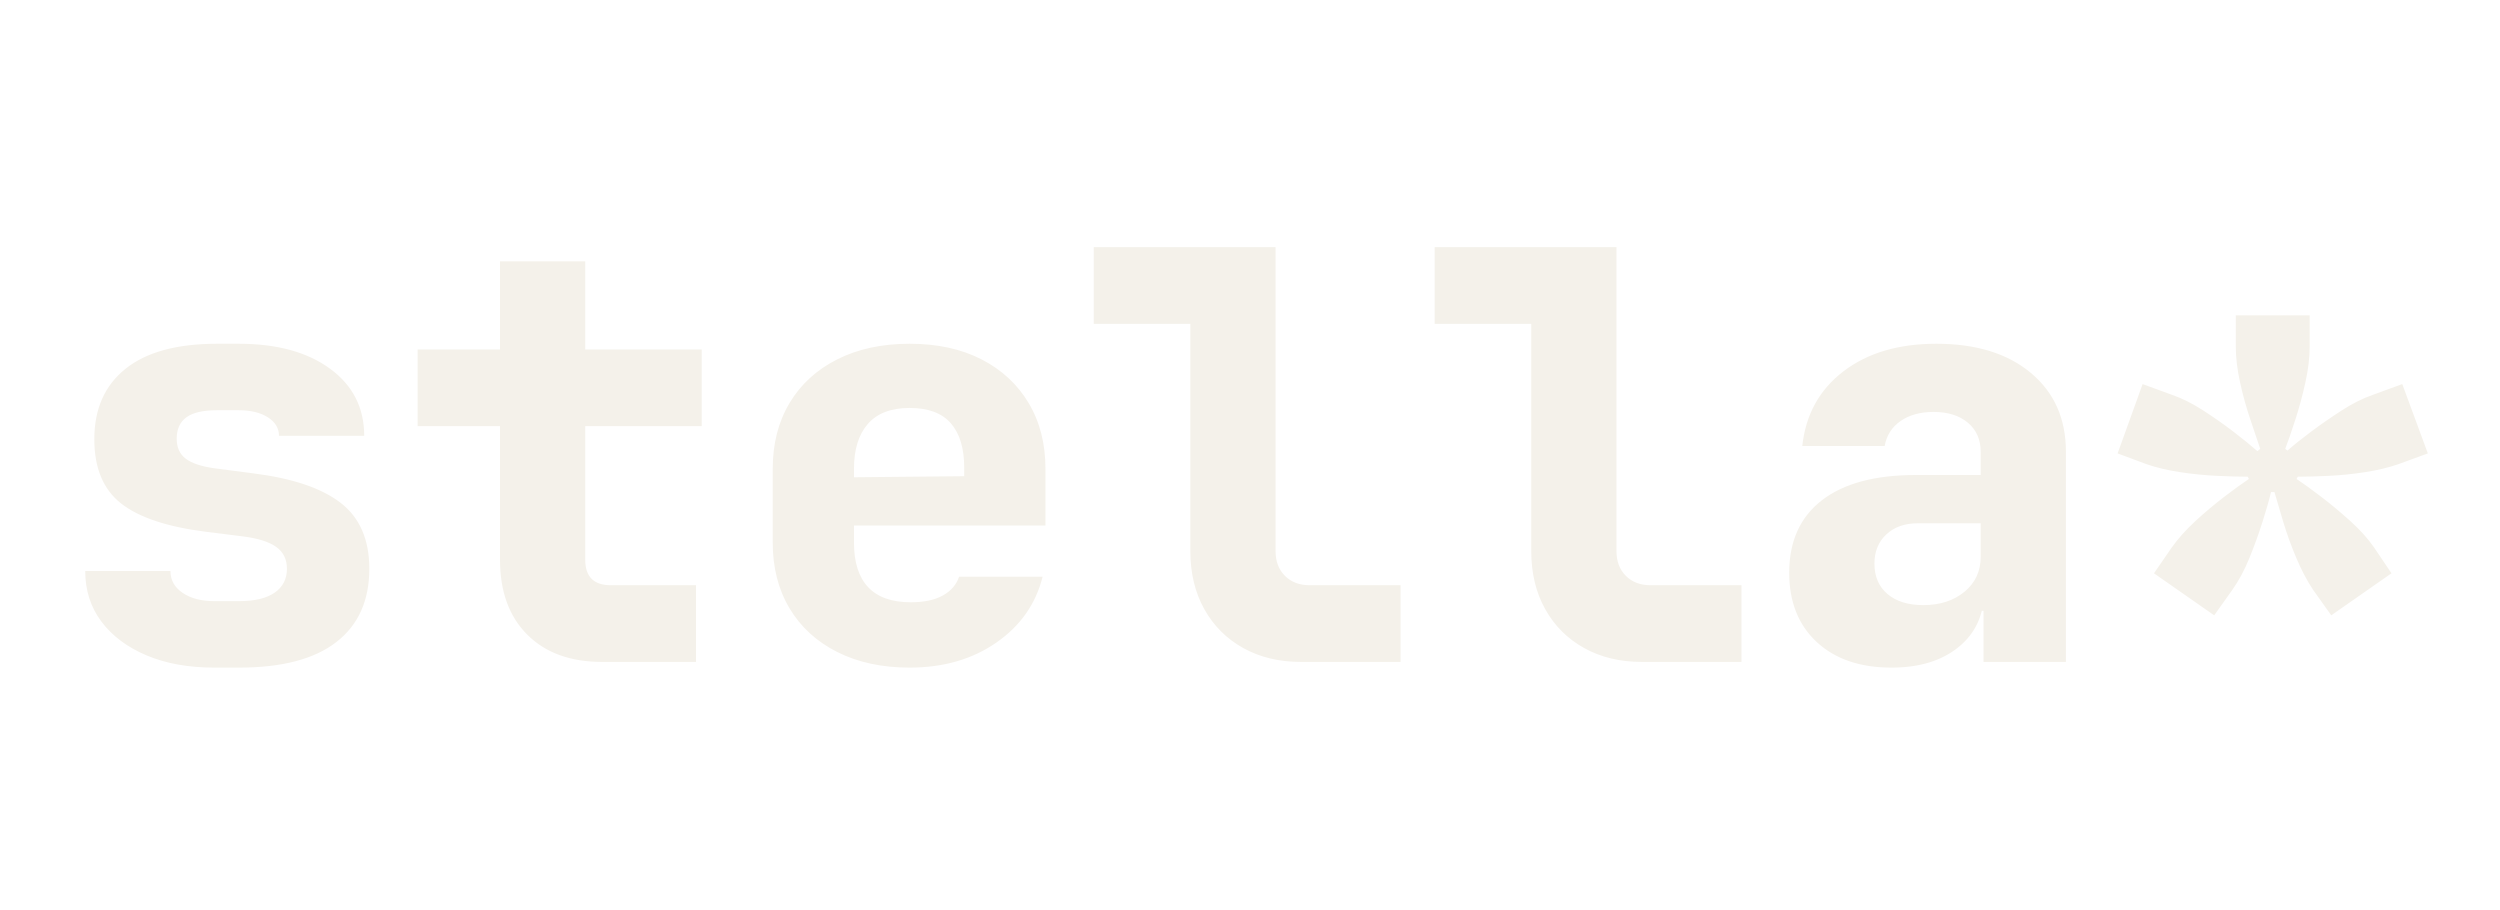
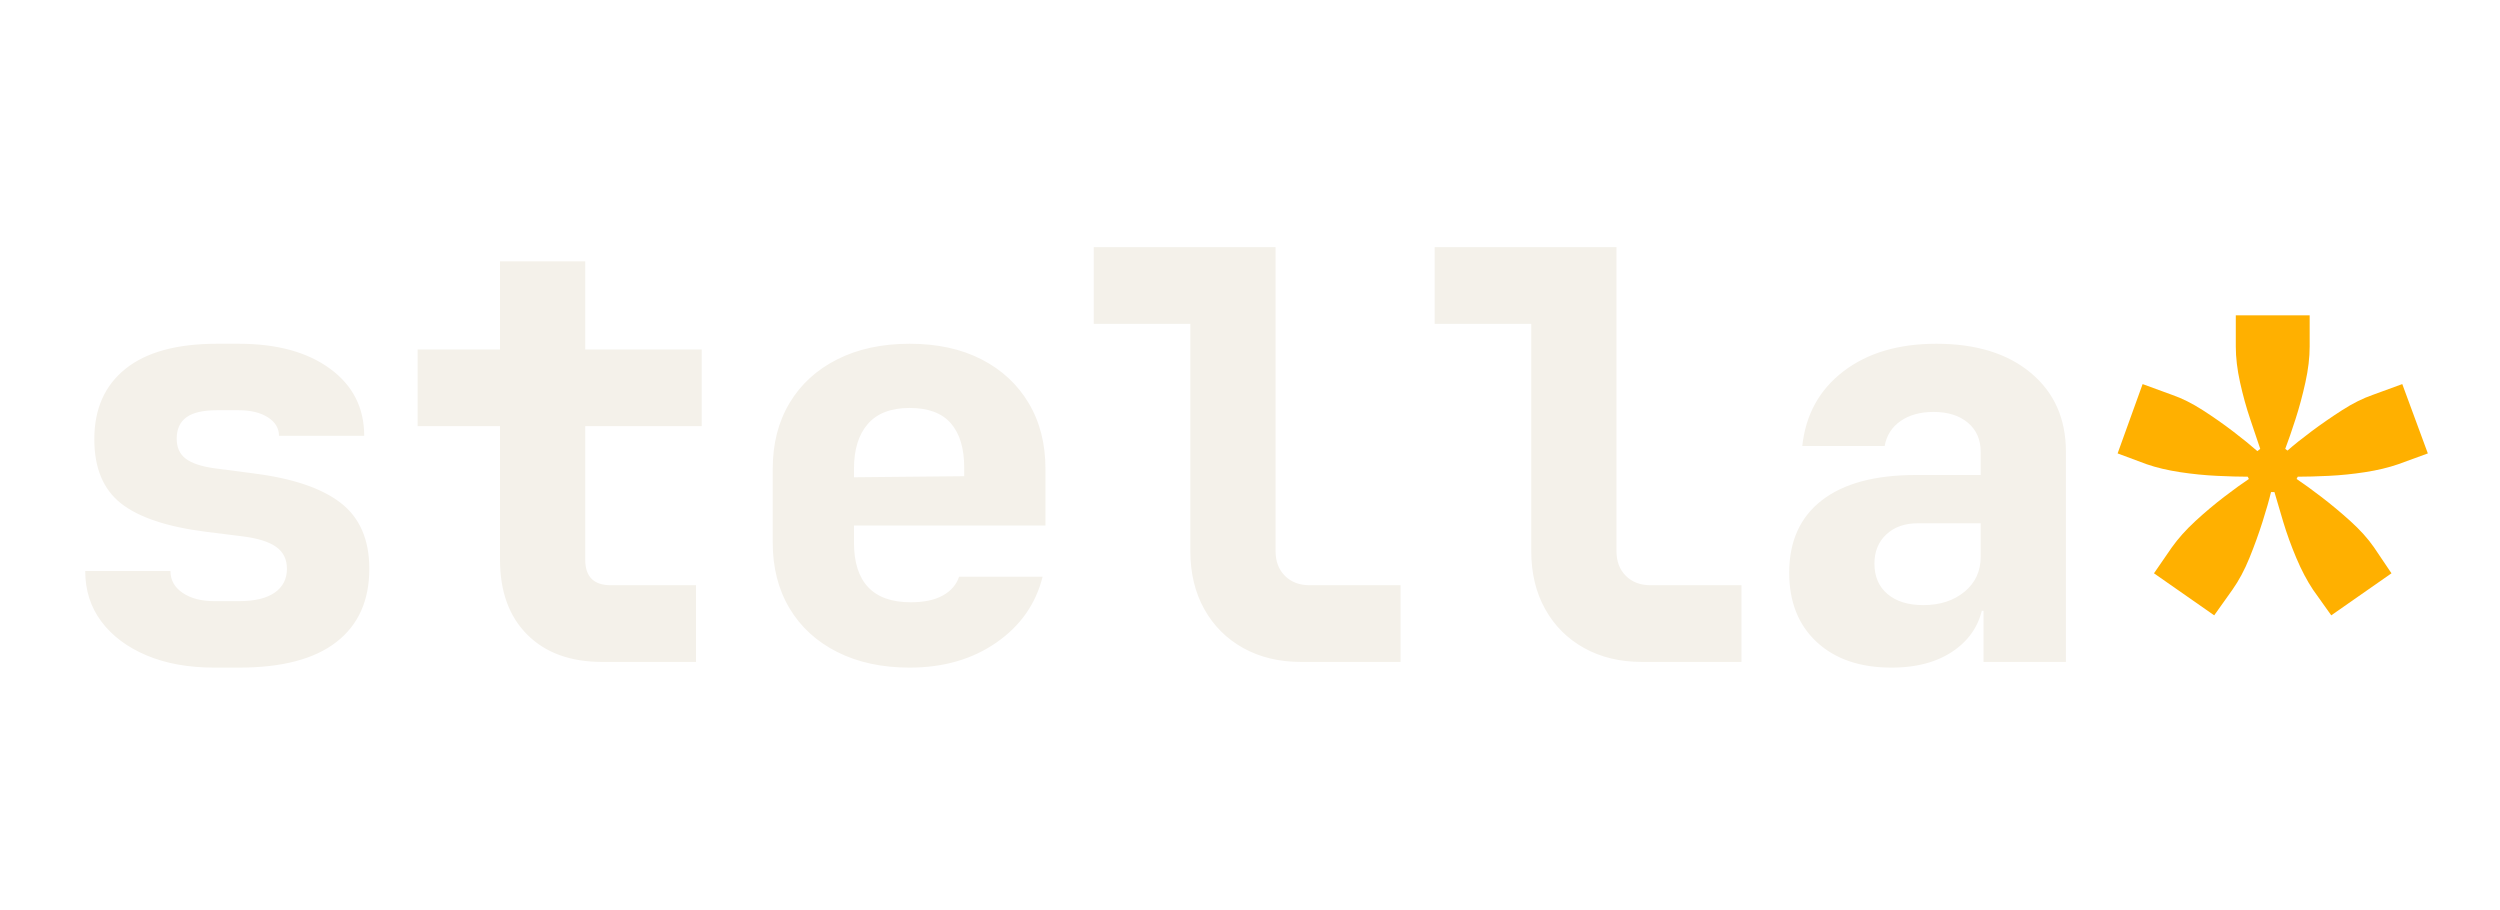
<svg xmlns="http://www.w3.org/2000/svg" width="264" height="96" viewBox="0 0 264 96" fill="none">
-   <path d="M22.62 70.5Q18.54 70.5 15.48 69.21Q12.42 67.92 10.71 65.64Q9.0 63.36 9.0 60.3H18.0Q18.0 61.74 19.29 62.61Q20.58 63.48 22.62 63.48H25.26Q27.72 63.48 29.01 62.58Q30.3 61.68 30.3 60.06Q30.3 58.56 29.16 57.75Q28.02 56.94 25.62 56.64L21.78 56.16Q15.6 55.38 12.78 53.16Q9.96 50.94 9.96 46.38Q9.96 41.58 13.26 38.94Q16.56 36.3 22.92 36.3H25.2Q31.26 36.3 34.86 38.94Q38.46 41.58 38.46 46.02H29.46Q29.46 44.82 28.29 44.07Q27.12 43.32 25.2 43.32H22.92Q20.7 43.32 19.68 44.07Q18.66 44.82 18.66 46.32Q18.66 47.7 19.59 48.42Q20.52 49.14 22.56 49.44L26.7 49.98Q32.94 50.76 35.97 53.1Q39.0 55.44 39.0 60.06Q39.0 65.1 35.52 67.8Q32.04 70.5 25.26 70.5Z M63.6 69.9Q58.56 69.9 55.68 67.02Q52.8 64.14 52.8 59.1V45H44.1V36.9H52.8V27.6H61.8V36.9H74.1V45H61.8V59.1Q61.8 61.8 64.5 61.8H73.5V69.9Z M96.06 70.5Q91.68 70.5 88.41 68.85Q85.14 67.2 83.37 64.23Q81.6 61.26 81.6 57.3V49.5Q81.6 45.54 83.37 42.57Q85.14 39.6 88.41 37.95Q91.68 36.3 96.06 36.3Q100.44 36.3 103.65 37.95Q106.86 39.6 108.63 42.57Q110.4 45.54 110.4 49.5V55.5H90.18V57.3Q90.18 60.42 91.68 62.01Q93.18 63.6 96.18 63.6Q98.28 63.6 99.57 62.88Q100.86 62.16 101.28 60.9H110.1Q109.02 65.22 105.21 67.86Q101.4 70.5 96.06 70.5ZM101.82 50.88V49.38Q101.82 46.32 100.41 44.7Q99.0 43.08 96.06 43.08Q93.12 43.08 91.65 44.76Q90.18 46.44 90.18 49.5V50.4L102.42 50.28Z M137.4 69.9Q133.92 69.9 131.28 68.43Q128.64 66.96 127.17 64.32Q125.7 61.68 125.7 58.2V34.2H115.5V26.1H134.7V58.2Q134.7 59.82 135.69 60.81Q136.68 61.8 138.3 61.8H147.9V69.9Z M173.4 69.9Q169.92 69.9 167.28 68.43Q164.64 66.96 163.17 64.32Q161.7 61.68 161.7 58.2V34.2H151.5V26.1H170.7V58.2Q170.7 59.82 171.69 60.81Q172.68 61.8 174.3 61.8H183.9V69.9Z M199.74 70.5Q194.76 70.5 191.85 67.8Q188.94 65.1 188.94 60.48Q188.94 55.5 192.39 52.83Q195.84 50.16 202.32 50.16H209.16V47.7Q209.16 45.78 207.81 44.64Q206.46 43.5 204.18 43.5Q202.08 43.5 200.7 44.46Q199.32 45.42 199.02 47.1H190.32Q190.86 42.12 194.67 39.21Q198.48 36.3 204.48 36.3Q210.78 36.3 214.47 39.39Q218.16 42.48 218.16 47.7V69.9H209.46V64.5H208.02L209.52 62.4Q209.52 66.12 206.85 68.31Q204.18 70.5 199.74 70.5ZM203.1 63.9Q205.74 63.9 207.45 62.49Q209.16 61.08 209.16 58.8V55.26H202.5Q200.46 55.26 199.2 56.43Q197.94 57.6 197.94 59.52Q197.94 61.56 199.32 62.73Q200.7 63.9 203.1 63.9Z M233.82 64.98 227.46 60.54 229.32 57.84Q230.34 56.4 231.84 55.02Q233.34 53.64 234.87 52.47Q236.4 51.3 237.48 50.58L237.36 50.34Q236.04 50.34 234.12 50.25Q232.2 50.16 230.22 49.86Q228.24 49.56 226.68 49.02L223.62 47.88L226.26 40.56L229.38 41.7Q230.94 42.24 232.62 43.32Q234.3 44.4 235.83 45.57Q237.36 46.74 238.38 47.64L238.68 47.4Q238.26 46.14 237.63 44.28Q237.0 42.42 236.55 40.38Q236.1 38.34 236.1 36.6V33.3H243.9V36.6Q243.9 38.34 243.45 40.38Q243.0 42.42 242.4 44.28Q241.8 46.14 241.32 47.4L241.56 47.58Q242.58 46.68 244.11 45.54Q245.64 44.4 247.32 43.32Q249.0 42.24 250.56 41.7L253.68 40.56L256.38 47.88L253.26 49.02Q251.7 49.56 249.75 49.86Q247.8 50.16 245.91 50.25Q244.02 50.34 242.64 50.34L242.52 50.58Q243.6 51.3 245.13 52.47Q246.66 53.64 248.19 55.02Q249.72 56.4 250.68 57.78L252.54 60.54L246.18 64.98L244.26 62.28Q243.3 60.84 242.49 58.92Q241.68 57 241.11 55.11Q240.54 53.22 240.18 51.96H239.82Q239.52 53.22 238.92 55.11Q238.32 57 237.54 58.92Q236.76 60.84 235.74 62.28Z" fill="#F4F1EA" />
+   <path d="M22.62 70.5Q18.54 70.5 15.48 69.21Q12.42 67.92 10.71 65.64Q9.0 63.36 9.0 60.3H18.0Q18.0 61.74 19.29 62.61Q20.58 63.48 22.62 63.48H25.26Q27.72 63.48 29.01 62.58Q30.3 61.68 30.3 60.06Q30.3 58.56 29.16 57.75Q28.02 56.94 25.62 56.64L21.78 56.16Q15.6 55.38 12.78 53.16Q9.96 50.94 9.96 46.38Q9.96 41.58 13.26 38.94Q16.56 36.3 22.92 36.3H25.2Q31.26 36.3 34.86 38.94Q38.46 41.58 38.46 46.02H29.46Q29.46 44.82 28.29 44.07Q27.12 43.32 25.2 43.32H22.92Q20.7 43.32 19.68 44.07Q18.66 44.82 18.66 46.32Q18.66 47.7 19.59 48.42Q20.52 49.14 22.56 49.44L26.7 49.98Q32.94 50.76 35.97 53.1Q39.0 55.44 39.0 60.06Q39.0 65.1 35.52 67.8Q32.04 70.5 25.26 70.5Z M63.6 69.9Q58.56 69.9 55.68 67.02Q52.8 64.14 52.8 59.1V45H44.1V36.9H52.8V27.6H61.8V36.9H74.1V45H61.8V59.1Q61.8 61.8 64.5 61.8H73.5V69.9Z M96.06 70.5Q91.68 70.5 88.41 68.85Q85.14 67.2 83.37 64.23Q81.6 61.26 81.6 57.3V49.5Q81.6 45.54 83.37 42.57Q85.14 39.6 88.41 37.95Q91.68 36.3 96.06 36.3Q100.44 36.3 103.65 37.95Q106.86 39.6 108.63 42.57Q110.4 45.54 110.4 49.5V55.5H90.18V57.3Q90.18 60.42 91.68 62.01Q93.18 63.6 96.18 63.6Q98.28 63.6 99.57 62.88Q100.86 62.16 101.28 60.9H110.1Q109.02 65.22 105.21 67.86Q101.4 70.5 96.06 70.5ZM101.82 50.88V49.38Q101.82 46.32 100.41 44.7Q99.0 43.08 96.06 43.08Q93.12 43.08 91.65 44.76Q90.18 46.44 90.18 49.5V50.4L102.42 50.28Z M137.4 69.9Q133.92 69.9 131.28 68.43Q128.64 66.96 127.17 64.32Q125.7 61.68 125.7 58.2V34.2H115.5V26.1H134.7V58.2Q134.7 59.82 135.69 60.81Q136.68 61.8 138.3 61.8H147.9V69.9Z M173.4 69.9Q169.92 69.9 167.28 68.43Q164.64 66.96 163.17 64.32Q161.7 61.68 161.7 58.2V34.2H151.5V26.1H170.7V58.2Q170.7 59.82 171.69 60.81Q172.68 61.8 174.3 61.8H183.9V69.9Z M199.74 70.5Q194.76 70.5 191.85 67.8Q188.94 65.1 188.94 60.48Q188.94 55.5 192.39 52.83Q195.84 50.16 202.32 50.16H209.16V47.7Q209.16 45.78 207.81 44.64Q206.46 43.5 204.18 43.5Q202.08 43.5 200.7 44.46Q199.32 45.42 199.02 47.1H190.32Q190.86 42.12 194.67 39.21Q198.48 36.3 204.48 36.3Q210.78 36.3 214.47 39.39Q218.16 42.48 218.16 47.7V69.9H209.46V64.5H208.02L209.52 62.4Q209.52 66.12 206.85 68.31Q204.18 70.5 199.74 70.5ZM203.1 63.9Q205.74 63.9 207.45 62.49Q209.16 61.08 209.16 58.8V55.26H202.5Q200.46 55.26 199.2 56.43Q197.94 57.6 197.94 59.52Q197.94 61.56 199.32 62.73Q200.7 63.9 203.1 63.9Z" fill="#F4F1EA" />
+   <path d="M233.82 64.98 227.46 60.54 229.32 57.84Q230.34 56.4 231.84 55.02Q233.34 53.64 234.87 52.47Q236.4 51.3 237.48 50.58L237.36 50.34Q236.04 50.34 234.12 50.25Q232.2 50.16 230.22 49.86Q228.24 49.56 226.68 49.02L223.62 47.88L226.26 40.56L229.38 41.7Q230.94 42.24 232.62 43.32Q234.3 44.4 235.83 45.57Q237.36 46.74 238.38 47.64L238.68 47.4Q238.26 46.14 237.63 44.28Q237.0 42.42 236.55 40.38Q236.1 38.34 236.1 36.6V33.3H243.9V36.6Q243.9 38.34 243.45 40.38Q243.0 42.42 242.4 44.28Q241.8 46.14 241.32 47.4L241.56 47.58Q242.58 46.68 244.11 45.54Q245.64 44.4 247.32 43.32Q249.0 42.24 250.56 41.7L253.68 40.56L256.38 47.88L253.26 49.02Q251.7 49.56 249.75 49.86Q247.8 50.16 245.91 50.25Q244.02 50.34 242.64 50.34L242.52 50.58Q243.6 51.3 245.13 52.47Q246.66 53.64 248.19 55.02Q249.72 56.4 250.68 57.78L252.54 60.54L246.18 64.98L244.26 62.28Q243.3 60.84 242.49 58.92Q241.68 57 241.11 55.11Q240.54 53.22 240.18 51.96H239.82Q239.52 53.22 238.92 55.11Q238.32 57 237.54 58.92Q236.76 60.84 235.74 62.28Z" fill="#FFB000" />
</svg>
